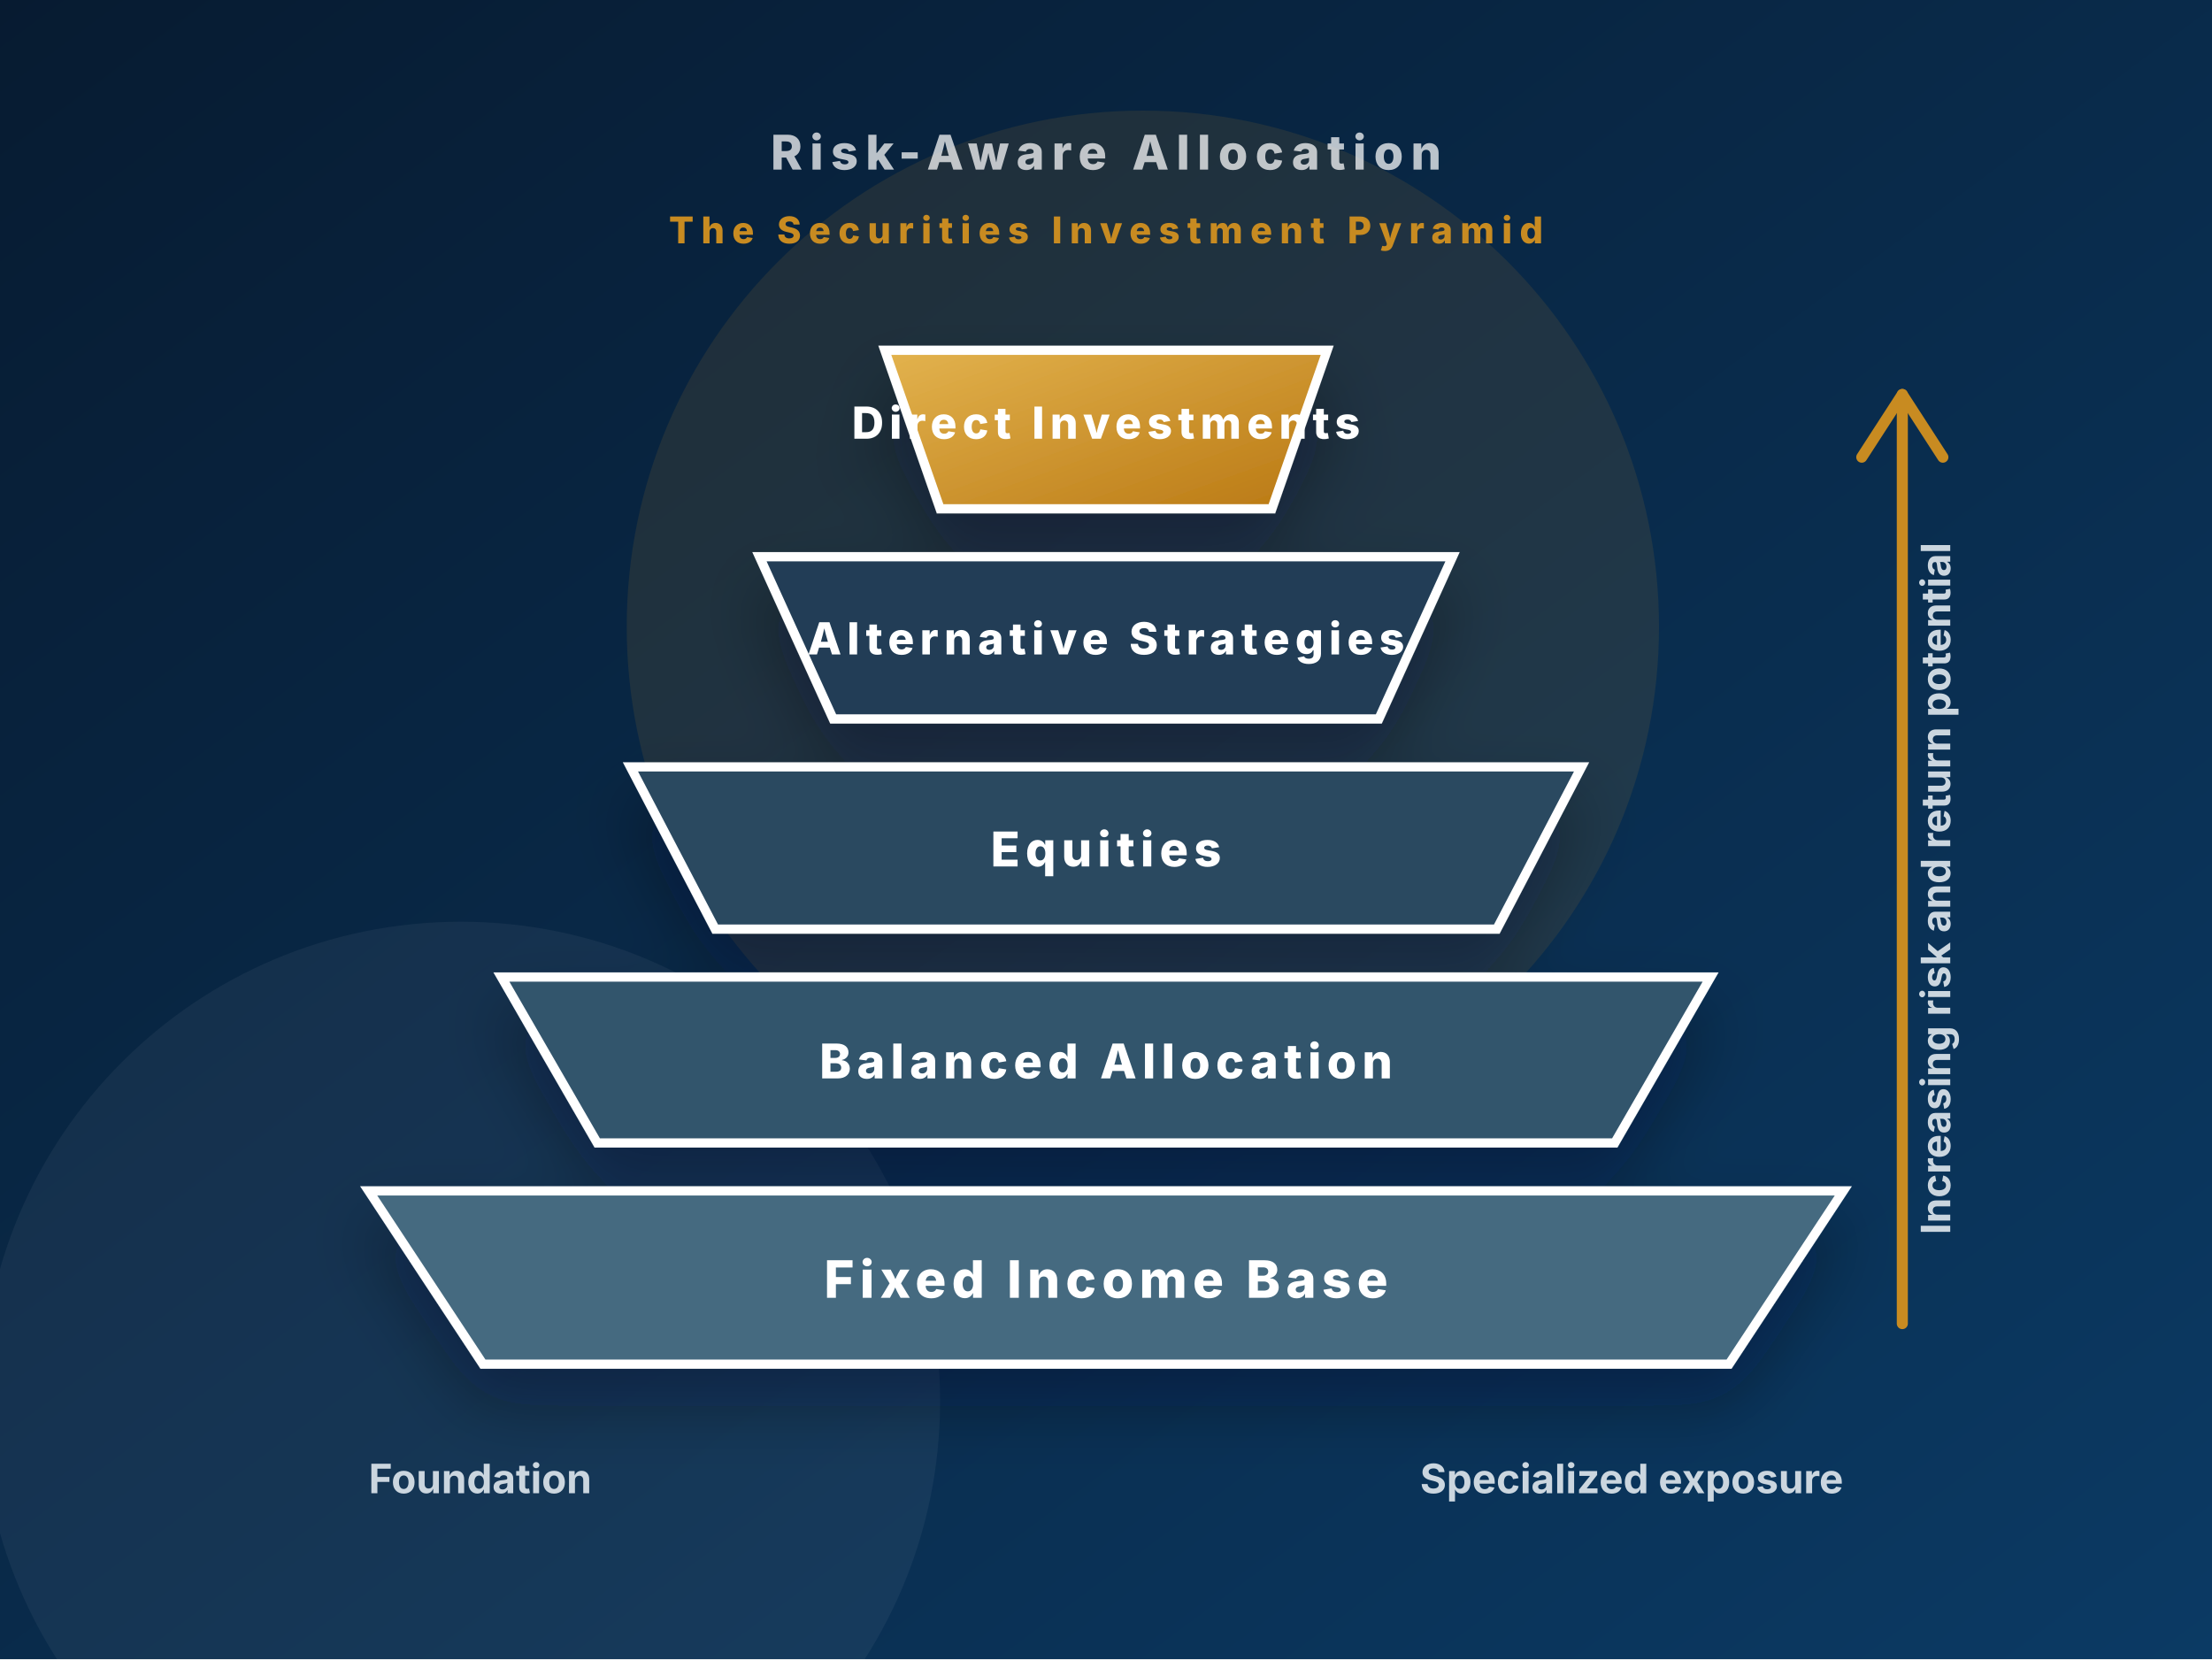
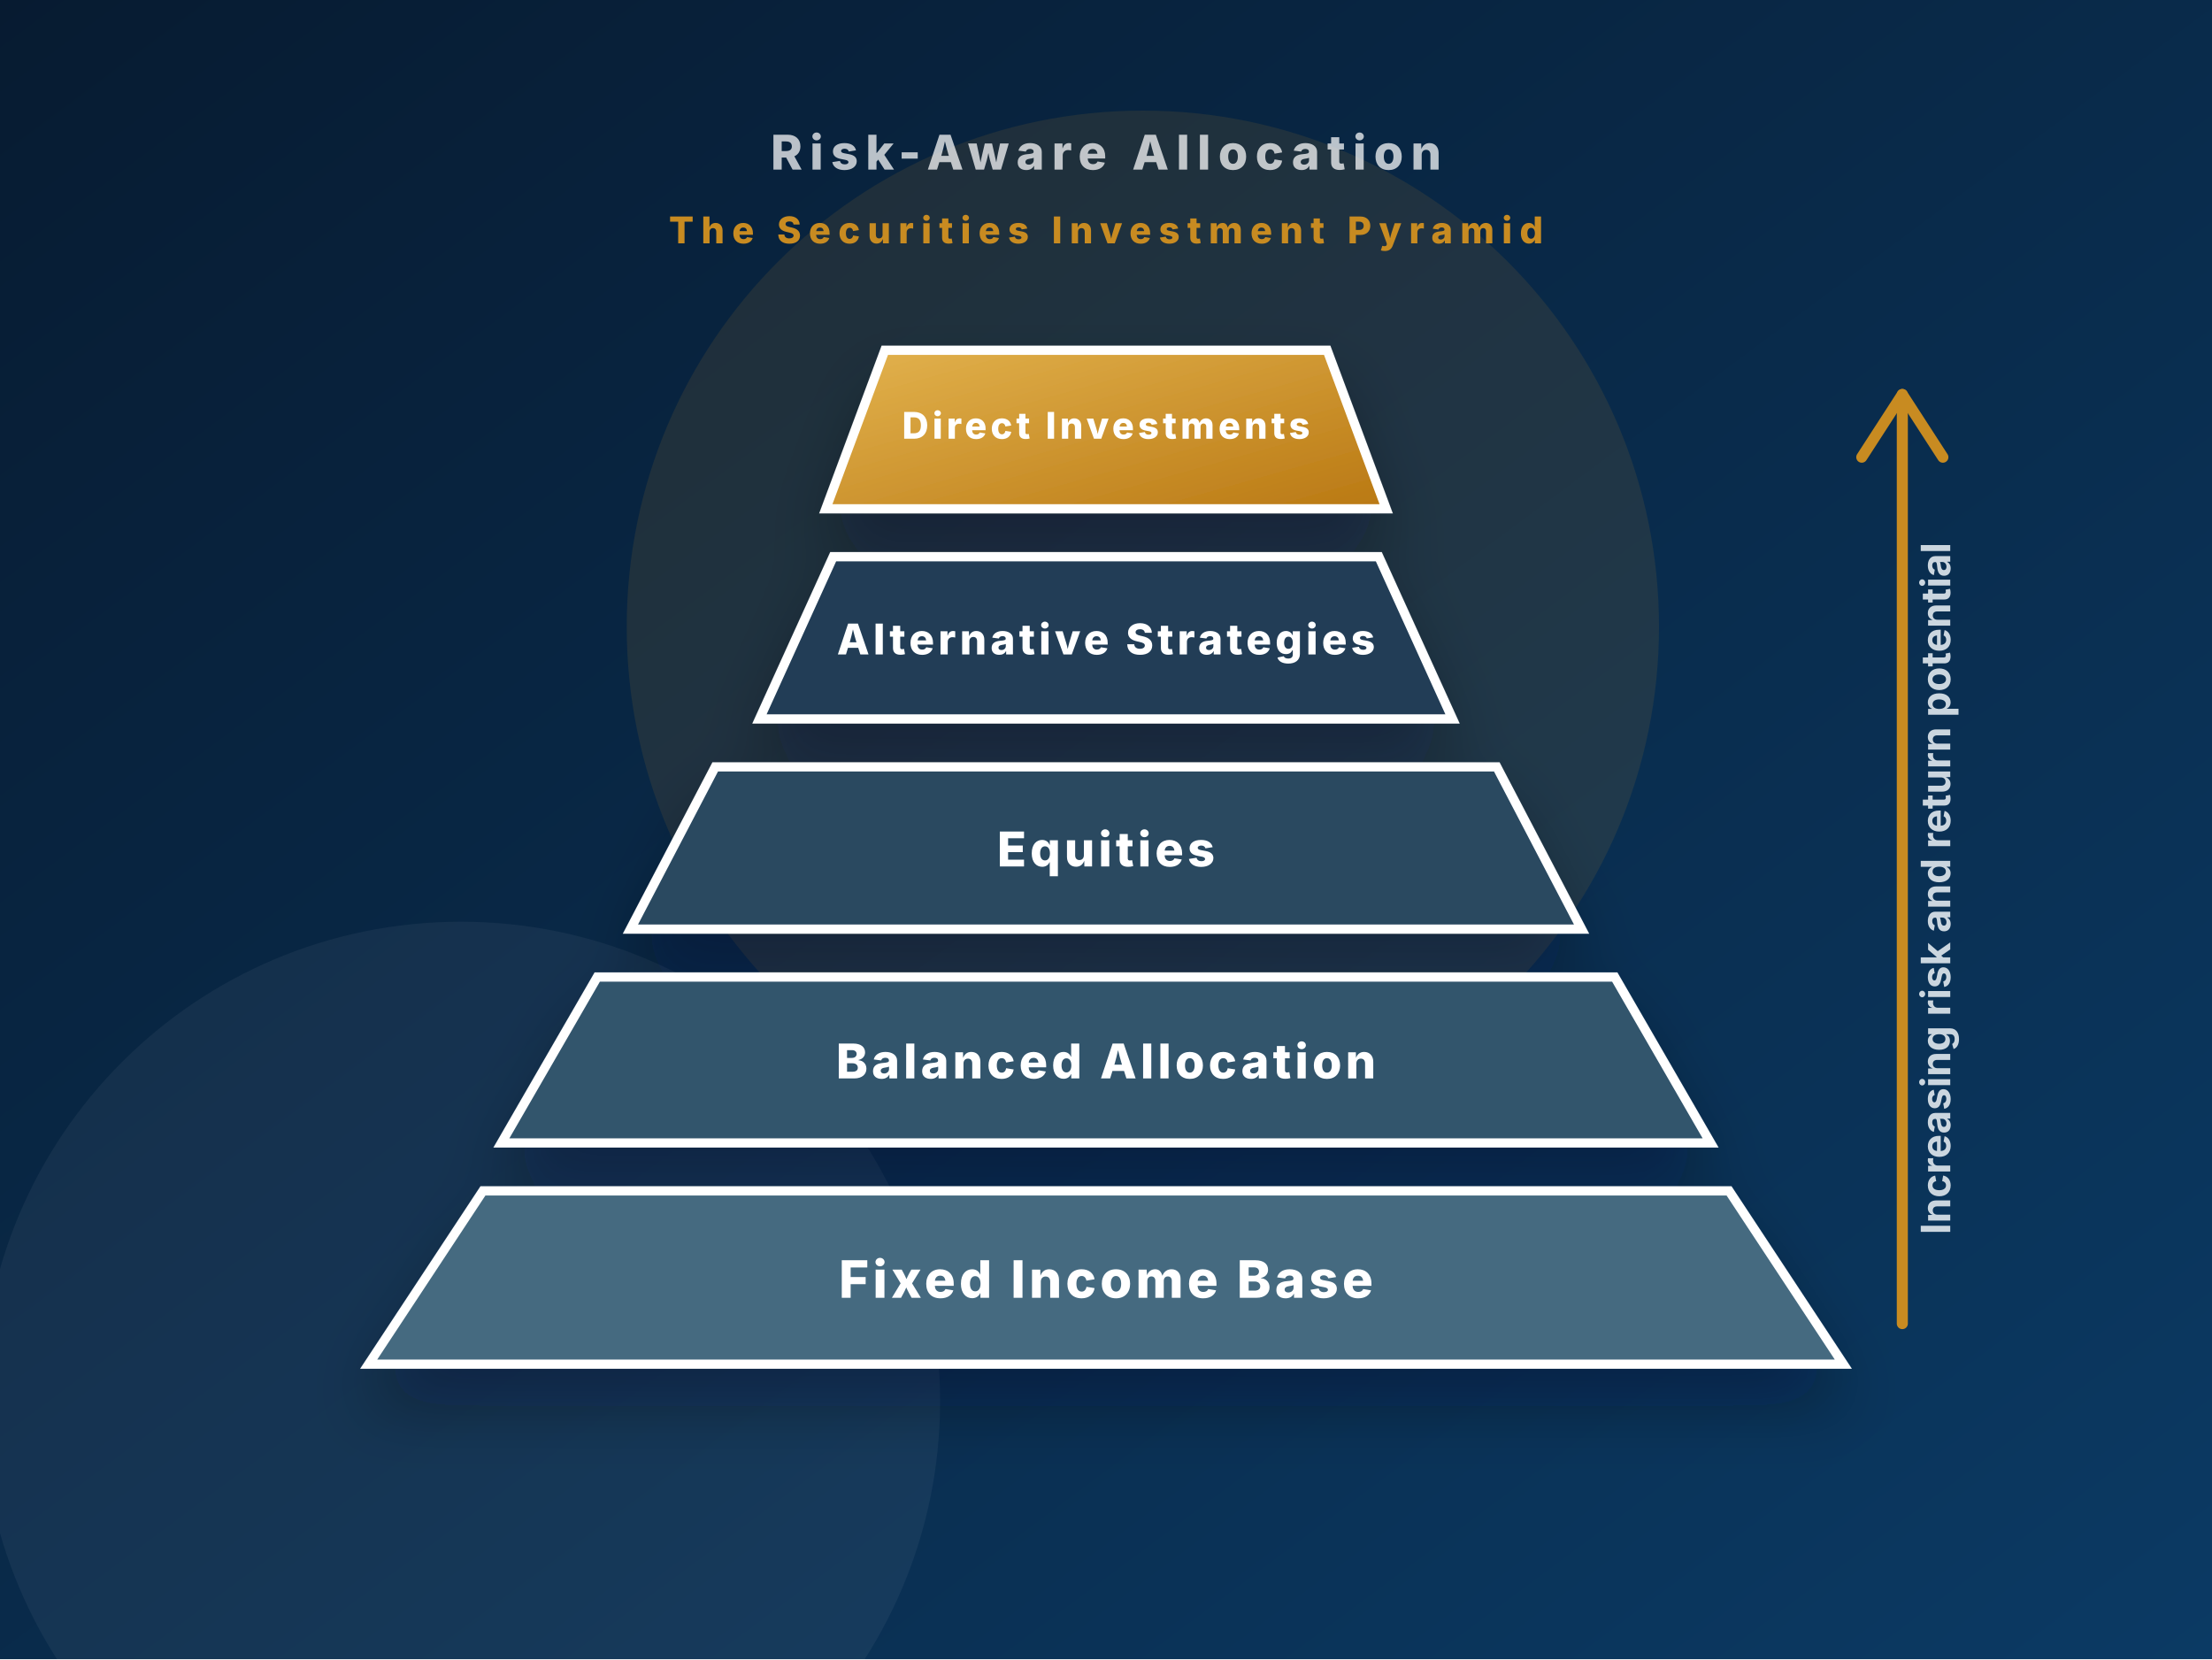
<svg xmlns="http://www.w3.org/2000/svg" viewBox="0 0 1200 900" role="img" aria-labelledby="title desc">
  <defs>
    <linearGradient id="bg" x1="0" x2="1" y1="0" y2="1">
      <stop offset="0" stop-color="#071b31" />
      <stop offset="1" stop-color="#0b3a64" />
    </linearGradient>
    <linearGradient id="gold" x1="0" x2="1" y1="0" y2="1">
      <stop offset="0" stop-color="#e3b34e" />
      <stop offset="1" stop-color="#b97813" />
    </linearGradient>
    <filter id="shadow" x="-20%" y="-20%" width="140%" height="140%">
      <feDropShadow dx="0" dy="20" stdDeviation="18" flood-color="#00101f" flood-opacity=".32" />
    </filter>
  </defs>
  <rect width="1200" height="900" fill="url(#bg)" />
  <circle cx="620" cy="340" r="280" fill="#c88b21" opacity=".12" />
  <circle cx="250" cy="760" r="260" fill="#ffffff" opacity=".05" />
  <g font-family="Inter, Arial, sans-serif" font-weight="800" letter-spacing="4" text-transform="uppercase">
    <text x="600" y="92" text-anchor="middle" fill="#ffffff" opacity=".72" font-size="26">Risk-Aware Allocation</text>
    <text x="600" y="132" text-anchor="middle" fill="#c88b21" font-size="20">The Securities Investment Pyramid</text>
  </g>
-   <g filter="url(#shadow)" font-family="Inter, Arial, sans-serif" font-weight="800" letter-spacing="3" text-anchor="middle" text-transform="uppercase">
-     <polygon points="480,190 720,190 690,276 510,276" fill="url(#gold)" stroke="#fff" stroke-width="5" />
-     <text x="600" y="238" fill="#fff" font-size="24">Direct Investments</text>
-     <polygon points="412,302 788,302 748,390 452,390" fill="#203d56" stroke="#fff" stroke-width="5" />
-     <text x="600" y="355" fill="#fff" font-size="24">Alternative Strategies</text>
-     <polygon points="342,416 858,416 812,504 388,504" fill="#294961" stroke="#fff" stroke-width="5" />
+   <g filter="url(#shadow)" font-family="Inter, Arial, sans-serif" font-weight="800" letter-spacing="2" text-anchor="middle" text-transform="uppercase">
+     <polygon points="480,190 720,190 752,276 448,276" fill="url(#gold)" stroke="#fff" stroke-width="5" />
+     <text x="600" y="238" fill="#fff" font-size="20">Direct Investments</text>
+     <polygon points="452,302 748,302 788,390 412,390" fill="#203d56" stroke="#fff" stroke-width="5" />
+     <text x="600" y="355" fill="#fff" font-size="23">Alternative Strategies</text>
+     <polygon points="388,416 812,416 858,504 342,504" fill="#294961" stroke="#fff" stroke-width="5" />
    <text x="600" y="470" fill="#fff" font-size="26">Equities</text>
-     <polygon points="272,530 928,530 876,620 324,620" fill="#31546c" stroke="#fff" stroke-width="5" />
+     <polygon points="324,530 876,530 928,620 272,620" fill="#31546c" stroke="#fff" stroke-width="5" />
    <text x="600" y="585" fill="#fff" font-size="26">Balanced Allocation</text>
-     <polygon points="200,646 1000,646 938,740 262,740" fill="#456a80" stroke="#fff" stroke-width="5" />
+     <polygon points="262,646 938,646 1000,740 200,740" fill="#456a80" stroke="#fff" stroke-width="5" />
    <text x="600" y="704" fill="#fff" font-size="28">Fixed Income Base</text>
  </g>
  <g font-family="Inter, Arial, sans-serif" fill="#ffffff" font-size="22" font-weight="700">
    <path d="M1032 718V214" stroke="#c88b21" stroke-width="6" stroke-linecap="round" />
    <path d="M1032 214l-22 34M1032 214l22 34" stroke="#c88b21" stroke-width="6" stroke-linecap="round" />
    <text x="1058" y="482" transform="rotate(-90 1058 482)" text-anchor="middle" fill="#cbd6df">Increasing risk and return potential</text>
-     <text x="200" y="810" fill="#cbd6df">Foundation</text>
-     <text x="1000" y="810" text-anchor="end" fill="#cbd6df">Specialized exposure</text>
  </g>
</svg>
